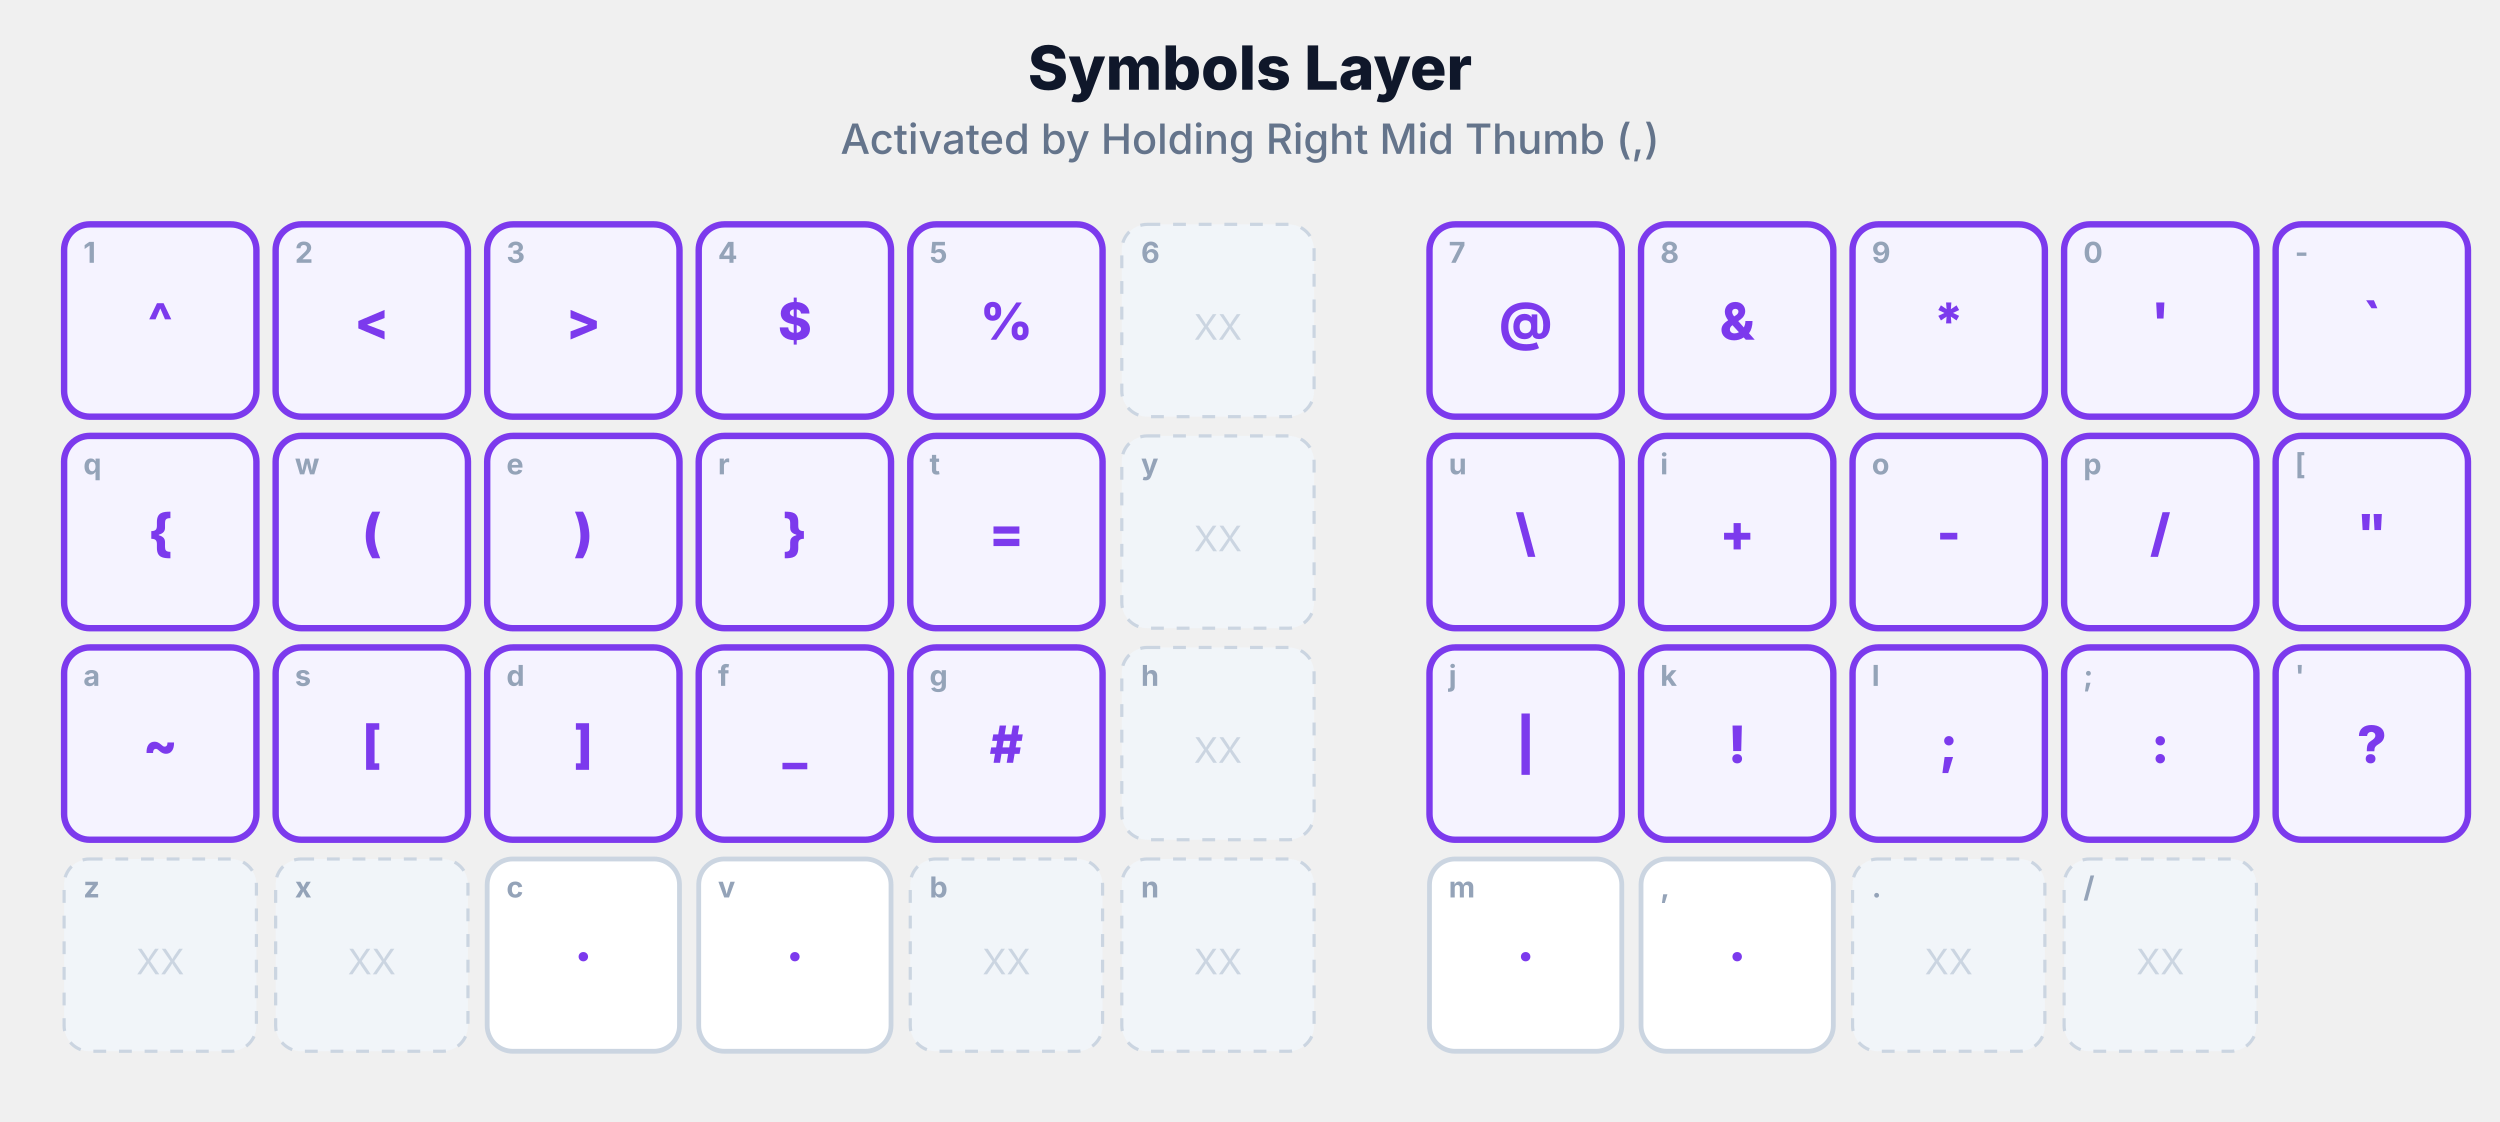
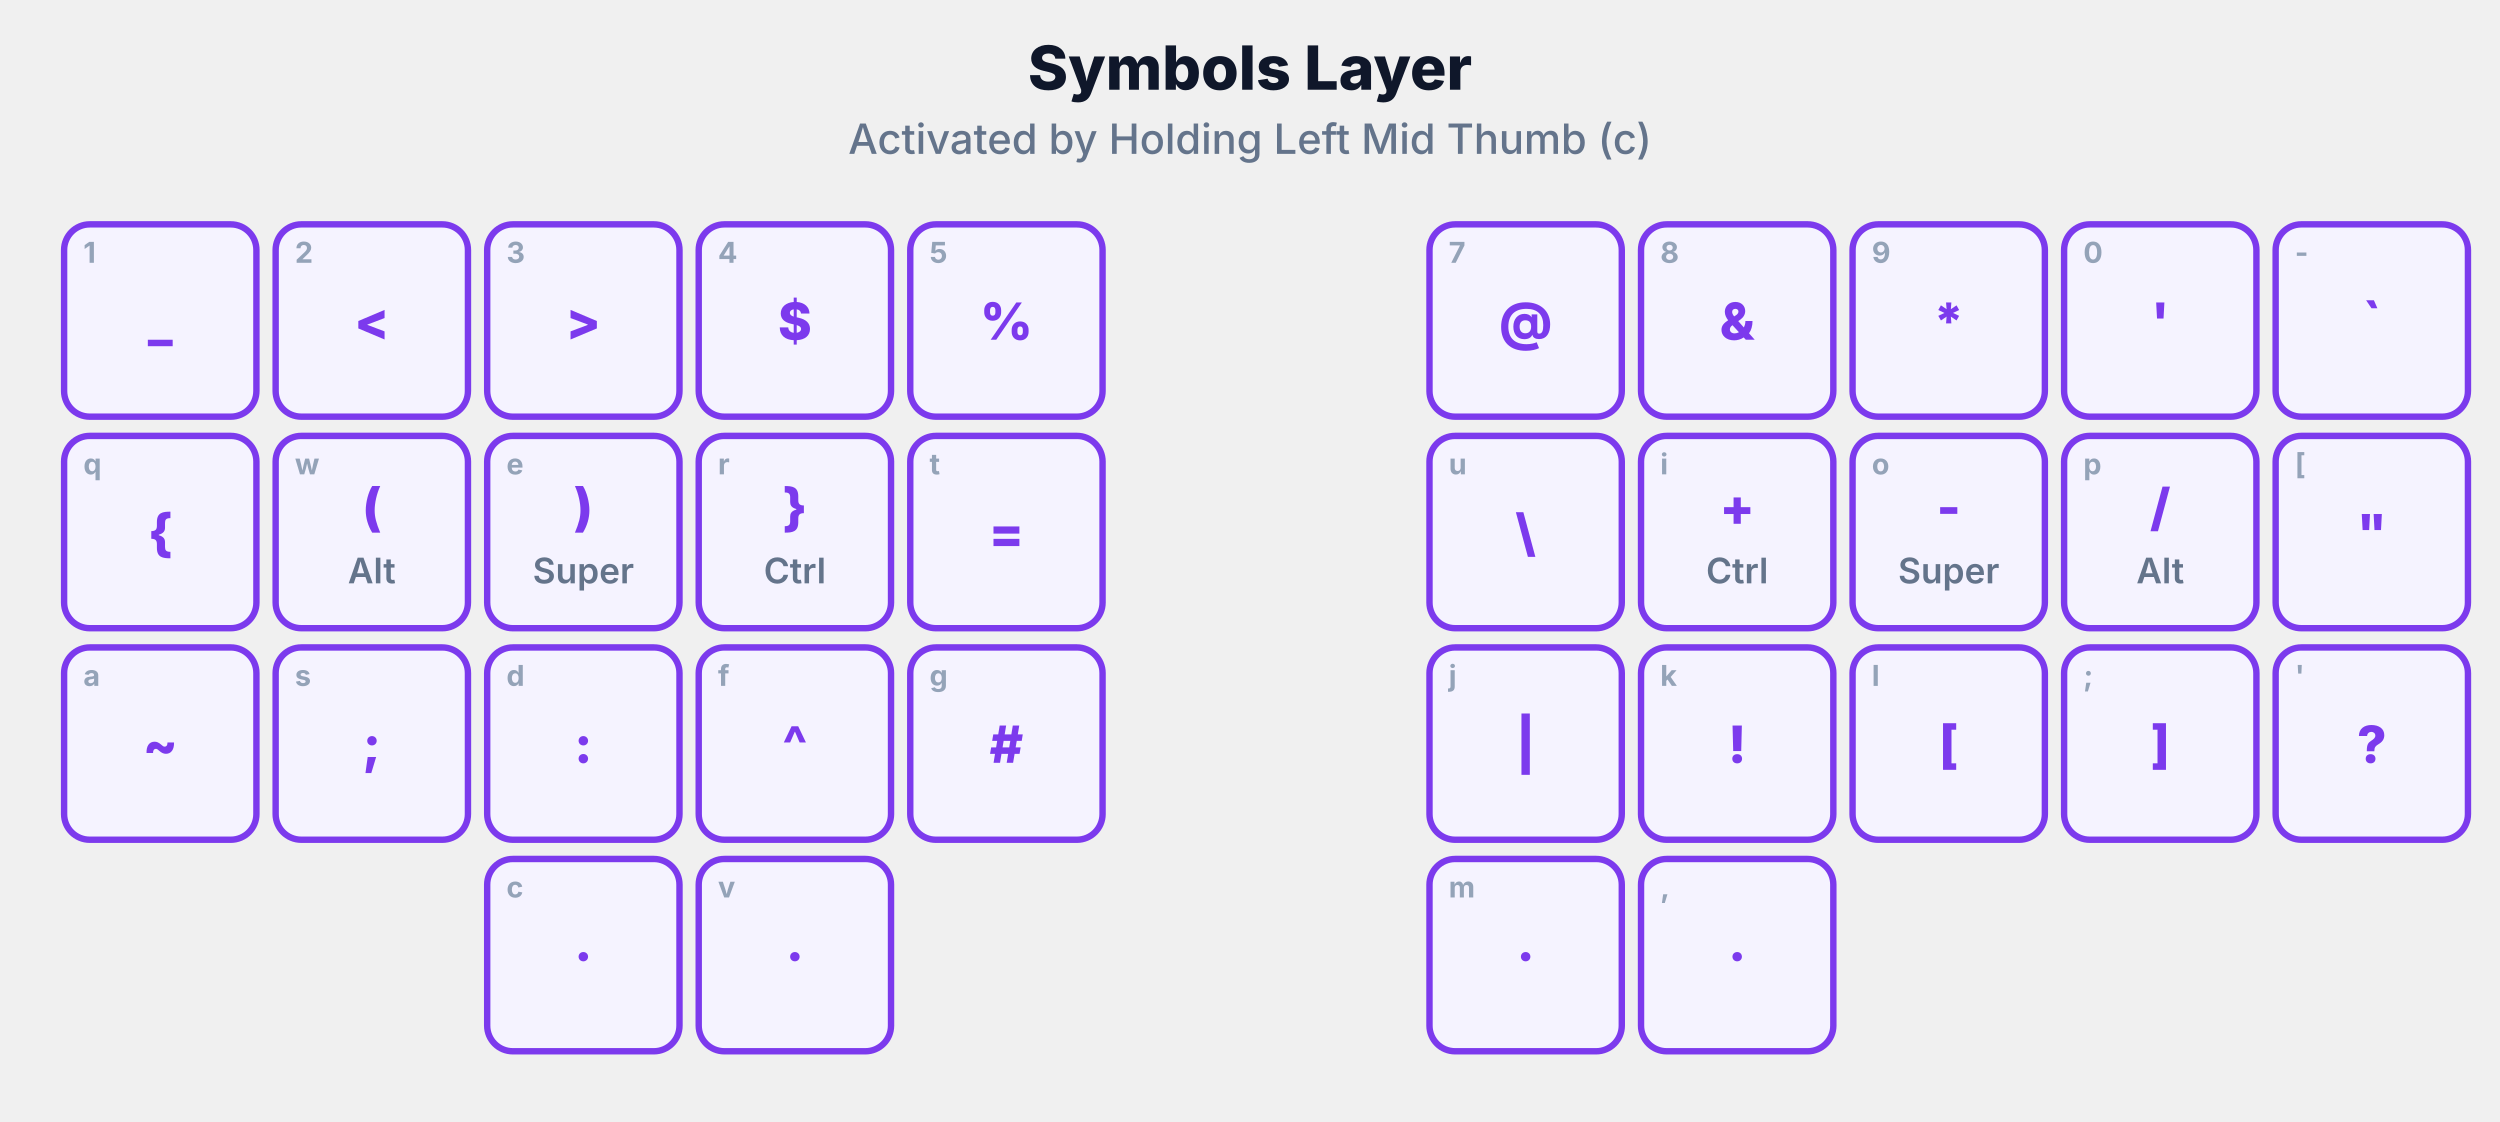
<svg xmlns="http://www.w3.org/2000/svg" viewBox="0 0 780 350">
  <style>
    :root { color-scheme: light dark; }
    rect.key { fill: #ffffff; stroke: #cbd5e1; stroke-width: 1.5px; rx: 8px; ry: 8px; }
    rect.gap { fill: #f1f5f9; stroke: #cbd5e1; stroke-dasharray: 4 4; rx: 8px; ry: 8px; }
    rect.active { fill: #f5f3ff; stroke: #7c3aed; stroke-width: 2px; rx: 8px; ry: 8px; }
    text { font-family: system-ui, -apple-system, sans-serif; text-anchor: middle; }
    text.title { font-size: 19px; font-weight: 800; fill: #0f172a; }
    text.subtitle { font-size: 13px; font-weight: 500; fill: #64748b; }
    text.phys { font-size: 9px; font-weight: 700; fill: #94a3b8; text-anchor: start; }
    text.main { font-size: 16px; font-weight: 800; fill: #7c3aed; }
    text.sub { font-size: 11px; font-weight: 600; fill: #64748b; }
    text.dead { font-size: 11px; fill: #cbd5e1; }
    @media (prefers-color-scheme: dark) {
      rect.key { fill: #1e293b; stroke: #334155; }
      rect.gap { fill: #0f172a; stroke: #334155; }
      rect.active { fill: #2e1065; stroke: #a78bfa; }
      text.title { fill: #f8fafc; }
      text.subtitle { fill: #94a3b8; }
      text.phys { fill: #64748b; }
      text.main { fill: #a78bfa; }
      text.sub { fill: #94a3b8; }
      text.dead { fill: #475569; }
    }
  </style>
  <text x="390" y="28" class="title">Symbols Layer</text>
-   <text x="390" y="48" class="subtitle">Activated by Holding Right Mid Thumb (,)</text>
+   <text x="390" y="48" class="subtitle">Activated by Holding Left Mid Thumb (c)</text>
  <g transform="translate(20,70)">
    <rect width="60" height="60" class="active" />
    <text x="6" y="12" class="phys">1</text>
-     <text x="30" y="36" class="main">^</text>
+     <text x="30" y="36" class="main">_</text>
  </g>
  <g transform="translate(86,70)">
    <rect width="60" height="60" class="active" />
    <text x="6" y="12" class="phys">2</text>
    <text x="30" y="36" class="main">&lt;</text>
  </g>
  <g transform="translate(152,70)">
    <rect width="60" height="60" class="active" />
    <text x="6" y="12" class="phys">3</text>
    <text x="30" y="36" class="main">&gt;</text>
  </g>
  <g transform="translate(218,70)">
    <rect width="60" height="60" class="active" />
    <text x="6" y="12" class="phys">4</text>
    <text x="30" y="36" class="main">$</text>
  </g>
  <g transform="translate(284,70)">
    <rect width="60" height="60" class="active" />
    <text x="6" y="12" class="phys">5</text>
    <text x="30" y="36" class="main">%</text>
  </g>
-   <g transform="translate(350,70)">
-     <rect width="60" height="60" class="gap" />
-     <text x="6" y="12" class="phys">6</text>
-     <text x="30" y="36" class="dead">XX</text>
-   </g>
  <g transform="translate(446,70)">
    <rect width="60" height="60" class="active" />
    <text x="6" y="12" class="phys">7</text>
    <text x="30" y="36" class="main">@</text>
  </g>
  <g transform="translate(512,70)">
    <rect width="60" height="60" class="active" />
    <text x="6" y="12" class="phys">8</text>
    <text x="30" y="36" class="main">&amp;</text>
  </g>
  <g transform="translate(578,70)">
    <rect width="60" height="60" class="active" />
    <text x="6" y="12" class="phys">9</text>
    <text x="30" y="36" class="main">*</text>
  </g>
  <g transform="translate(644,70)">
    <rect width="60" height="60" class="active" />
    <text x="6" y="12" class="phys">0</text>
    <text x="30" y="36" class="main">'</text>
  </g>
  <g transform="translate(710,70)">
    <rect width="60" height="60" class="active" />
    <text x="6" y="12" class="phys">-</text>
    <text x="30" y="36" class="main">`</text>
  </g>
  <g transform="translate(20,136)">
    <rect width="60" height="60" class="active" />
    <text x="6" y="12" class="phys">q</text>
    <text x="30" y="36" class="main">{</text>
  </g>
  <g transform="translate(86,136)">
    <rect width="60" height="60" class="active" />
    <text x="6" y="12" class="phys">w</text>
-     <text x="30" y="36" class="main">(</text>
+     <text x="30" y="28" class="main">(</text>
+     <text x="30" y="46" class="sub" font-weight="700" fill="#ea580c">Alt</text>
  </g>
  <g transform="translate(152,136)">
    <rect width="60" height="60" class="active" />
    <text x="6" y="12" class="phys">e</text>
-     <text x="30" y="36" class="main">)</text>
+     <text x="30" y="28" class="main">)</text>
+     <text x="30" y="46" class="sub" font-weight="700" fill="#ea580c">Super</text>
  </g>
  <g transform="translate(218,136)">
    <rect width="60" height="60" class="active" />
    <text x="6" y="12" class="phys">r</text>
-     <text x="30" y="36" class="main">}</text>
+     <text x="30" y="28" class="main">}</text>
+     <text x="30" y="46" class="sub" font-weight="700" fill="#ea580c">Ctrl</text>
  </g>
  <g transform="translate(284,136)">
    <rect width="60" height="60" class="active" />
    <text x="6" y="12" class="phys">t</text>
    <text x="30" y="36" class="main">=</text>
  </g>
-   <g transform="translate(350,136)">
-     <rect width="60" height="60" class="gap" />
-     <text x="6" y="12" class="phys">y</text>
-     <text x="30" y="36" class="dead">XX</text>
-   </g>
  <g transform="translate(446,136)">
    <rect width="60" height="60" class="active" />
    <text x="6" y="12" class="phys">u</text>
    <text x="30" y="36" class="main">\</text>
  </g>
  <g transform="translate(512,136)">
    <rect width="60" height="60" class="active" />
    <text x="6" y="12" class="phys">i</text>
-     <text x="30" y="36" class="main">+</text>
+     <text x="30" y="28" class="main">+</text>
+     <text x="30" y="46" class="sub" font-weight="700" fill="#ea580c">Ctrl</text>
  </g>
  <g transform="translate(578,136)">
    <rect width="60" height="60" class="active" />
    <text x="6" y="12" class="phys">o</text>
-     <text x="30" y="36" class="main">-</text>
+     <text x="30" y="28" class="main">-</text>
+     <text x="30" y="46" class="sub" font-weight="700" fill="#ea580c">Super</text>
  </g>
  <g transform="translate(644,136)">
    <rect width="60" height="60" class="active" />
    <text x="6" y="12" class="phys">p</text>
-     <text x="30" y="36" class="main">/</text>
+     <text x="30" y="28" class="main">/</text>
+     <text x="30" y="46" class="sub" font-weight="700" fill="#ea580c">Alt</text>
  </g>
  <g transform="translate(710,136)">
    <rect width="60" height="60" class="active" />
    <text x="6" y="12" class="phys">[</text>
    <text x="30" y="36" class="main">"</text>
  </g>
  <g transform="translate(20,202)">
    <rect width="60" height="60" class="active" />
    <text x="6" y="12" class="phys">a</text>
    <text x="30" y="36" class="main">~</text>
  </g>
  <g transform="translate(86,202)">
    <rect width="60" height="60" class="active" />
    <text x="6" y="12" class="phys">s</text>
-     <text x="30" y="36" class="main">[</text>
+     <text x="30" y="36" class="main">;</text>
  </g>
  <g transform="translate(152,202)">
    <rect width="60" height="60" class="active" />
    <text x="6" y="12" class="phys">d</text>
-     <text x="30" y="36" class="main">]</text>
+     <text x="30" y="36" class="main">:</text>
  </g>
  <g transform="translate(218,202)">
    <rect width="60" height="60" class="active" />
    <text x="6" y="12" class="phys">f</text>
-     <text x="30" y="36" class="main">_</text>
+     <text x="30" y="36" class="main">^</text>
  </g>
  <g transform="translate(284,202)">
    <rect width="60" height="60" class="active" />
    <text x="6" y="12" class="phys">g</text>
    <text x="30" y="36" class="main">#</text>
  </g>
-   <g transform="translate(350,202)">
-     <rect width="60" height="60" class="gap" />
-     <text x="6" y="12" class="phys">h</text>
-     <text x="30" y="36" class="dead">XX</text>
-   </g>
  <g transform="translate(446,202)">
    <rect width="60" height="60" class="active" />
    <text x="6" y="12" class="phys">j</text>
    <text x="30" y="36" class="main">|</text>
  </g>
  <g transform="translate(512,202)">
    <rect width="60" height="60" class="active" />
    <text x="6" y="12" class="phys">k</text>
    <text x="30" y="36" class="main">!</text>
  </g>
  <g transform="translate(578,202)">
    <rect width="60" height="60" class="active" />
    <text x="6" y="12" class="phys">l</text>
-     <text x="30" y="36" class="main">;</text>
+     <text x="30" y="36" class="main">[</text>
  </g>
  <g transform="translate(644,202)">
    <rect width="60" height="60" class="active" />
    <text x="6" y="12" class="phys">;</text>
-     <text x="30" y="36" class="main">:</text>
+     <text x="30" y="36" class="main">]</text>
  </g>
  <g transform="translate(710,202)">
    <rect width="60" height="60" class="active" />
    <text x="6" y="12" class="phys">'</text>
    <text x="30" y="36" class="main">?</text>
  </g>
-   <g transform="translate(20,268)">
-     <rect width="60" height="60" class="gap" />
-     <text x="6" y="12" class="phys">z</text>
-     <text x="30" y="36" class="dead">XX</text>
-   </g>
-   <g transform="translate(86,268)">
-     <rect width="60" height="60" class="gap" />
-     <text x="6" y="12" class="phys">x</text>
-     <text x="30" y="36" class="dead">XX</text>
-   </g>
  <g transform="translate(152,268)">
-     <rect width="60" height="60" class="key" />
+     <rect width="60" height="60" class="active" />
    <text x="6" y="12" class="phys">c</text>
    <text x="30" y="36" class="main">·</text>
  </g>
  <g transform="translate(218,268)">
-     <rect width="60" height="60" class="key" />
+     <rect width="60" height="60" class="active" />
    <text x="6" y="12" class="phys">v</text>
    <text x="30" y="36" class="main">·</text>
  </g>
-   <g transform="translate(284,268)">
-     <rect width="60" height="60" class="gap" />
-     <text x="6" y="12" class="phys">b</text>
-     <text x="30" y="36" class="dead">XX</text>
-   </g>
-   <g transform="translate(350,268)">
-     <rect width="60" height="60" class="gap" />
-     <text x="6" y="12" class="phys">n</text>
-     <text x="30" y="36" class="dead">XX</text>
-   </g>
  <g transform="translate(446,268)">
-     <rect width="60" height="60" class="key" />
+     <rect width="60" height="60" class="active" />
    <text x="6" y="12" class="phys">m</text>
    <text x="30" y="36" class="main">·</text>
  </g>
  <g transform="translate(512,268)">
-     <rect width="60" height="60" class="key" />
+     <rect width="60" height="60" class="active" />
    <text x="6" y="12" class="phys">,</text>
    <text x="30" y="36" class="main">·</text>
  </g>
-   <g transform="translate(578,268)">
-     <rect width="60" height="60" class="gap" />
-     <text x="6" y="12" class="phys">.</text>
-     <text x="30" y="36" class="dead">XX</text>
-   </g>
-   <g transform="translate(644,268)">
-     <rect width="60" height="60" class="gap" />
-     <text x="6" y="12" class="phys">/</text>
-     <text x="30" y="36" class="dead">XX</text>
-   </g>
</svg>
